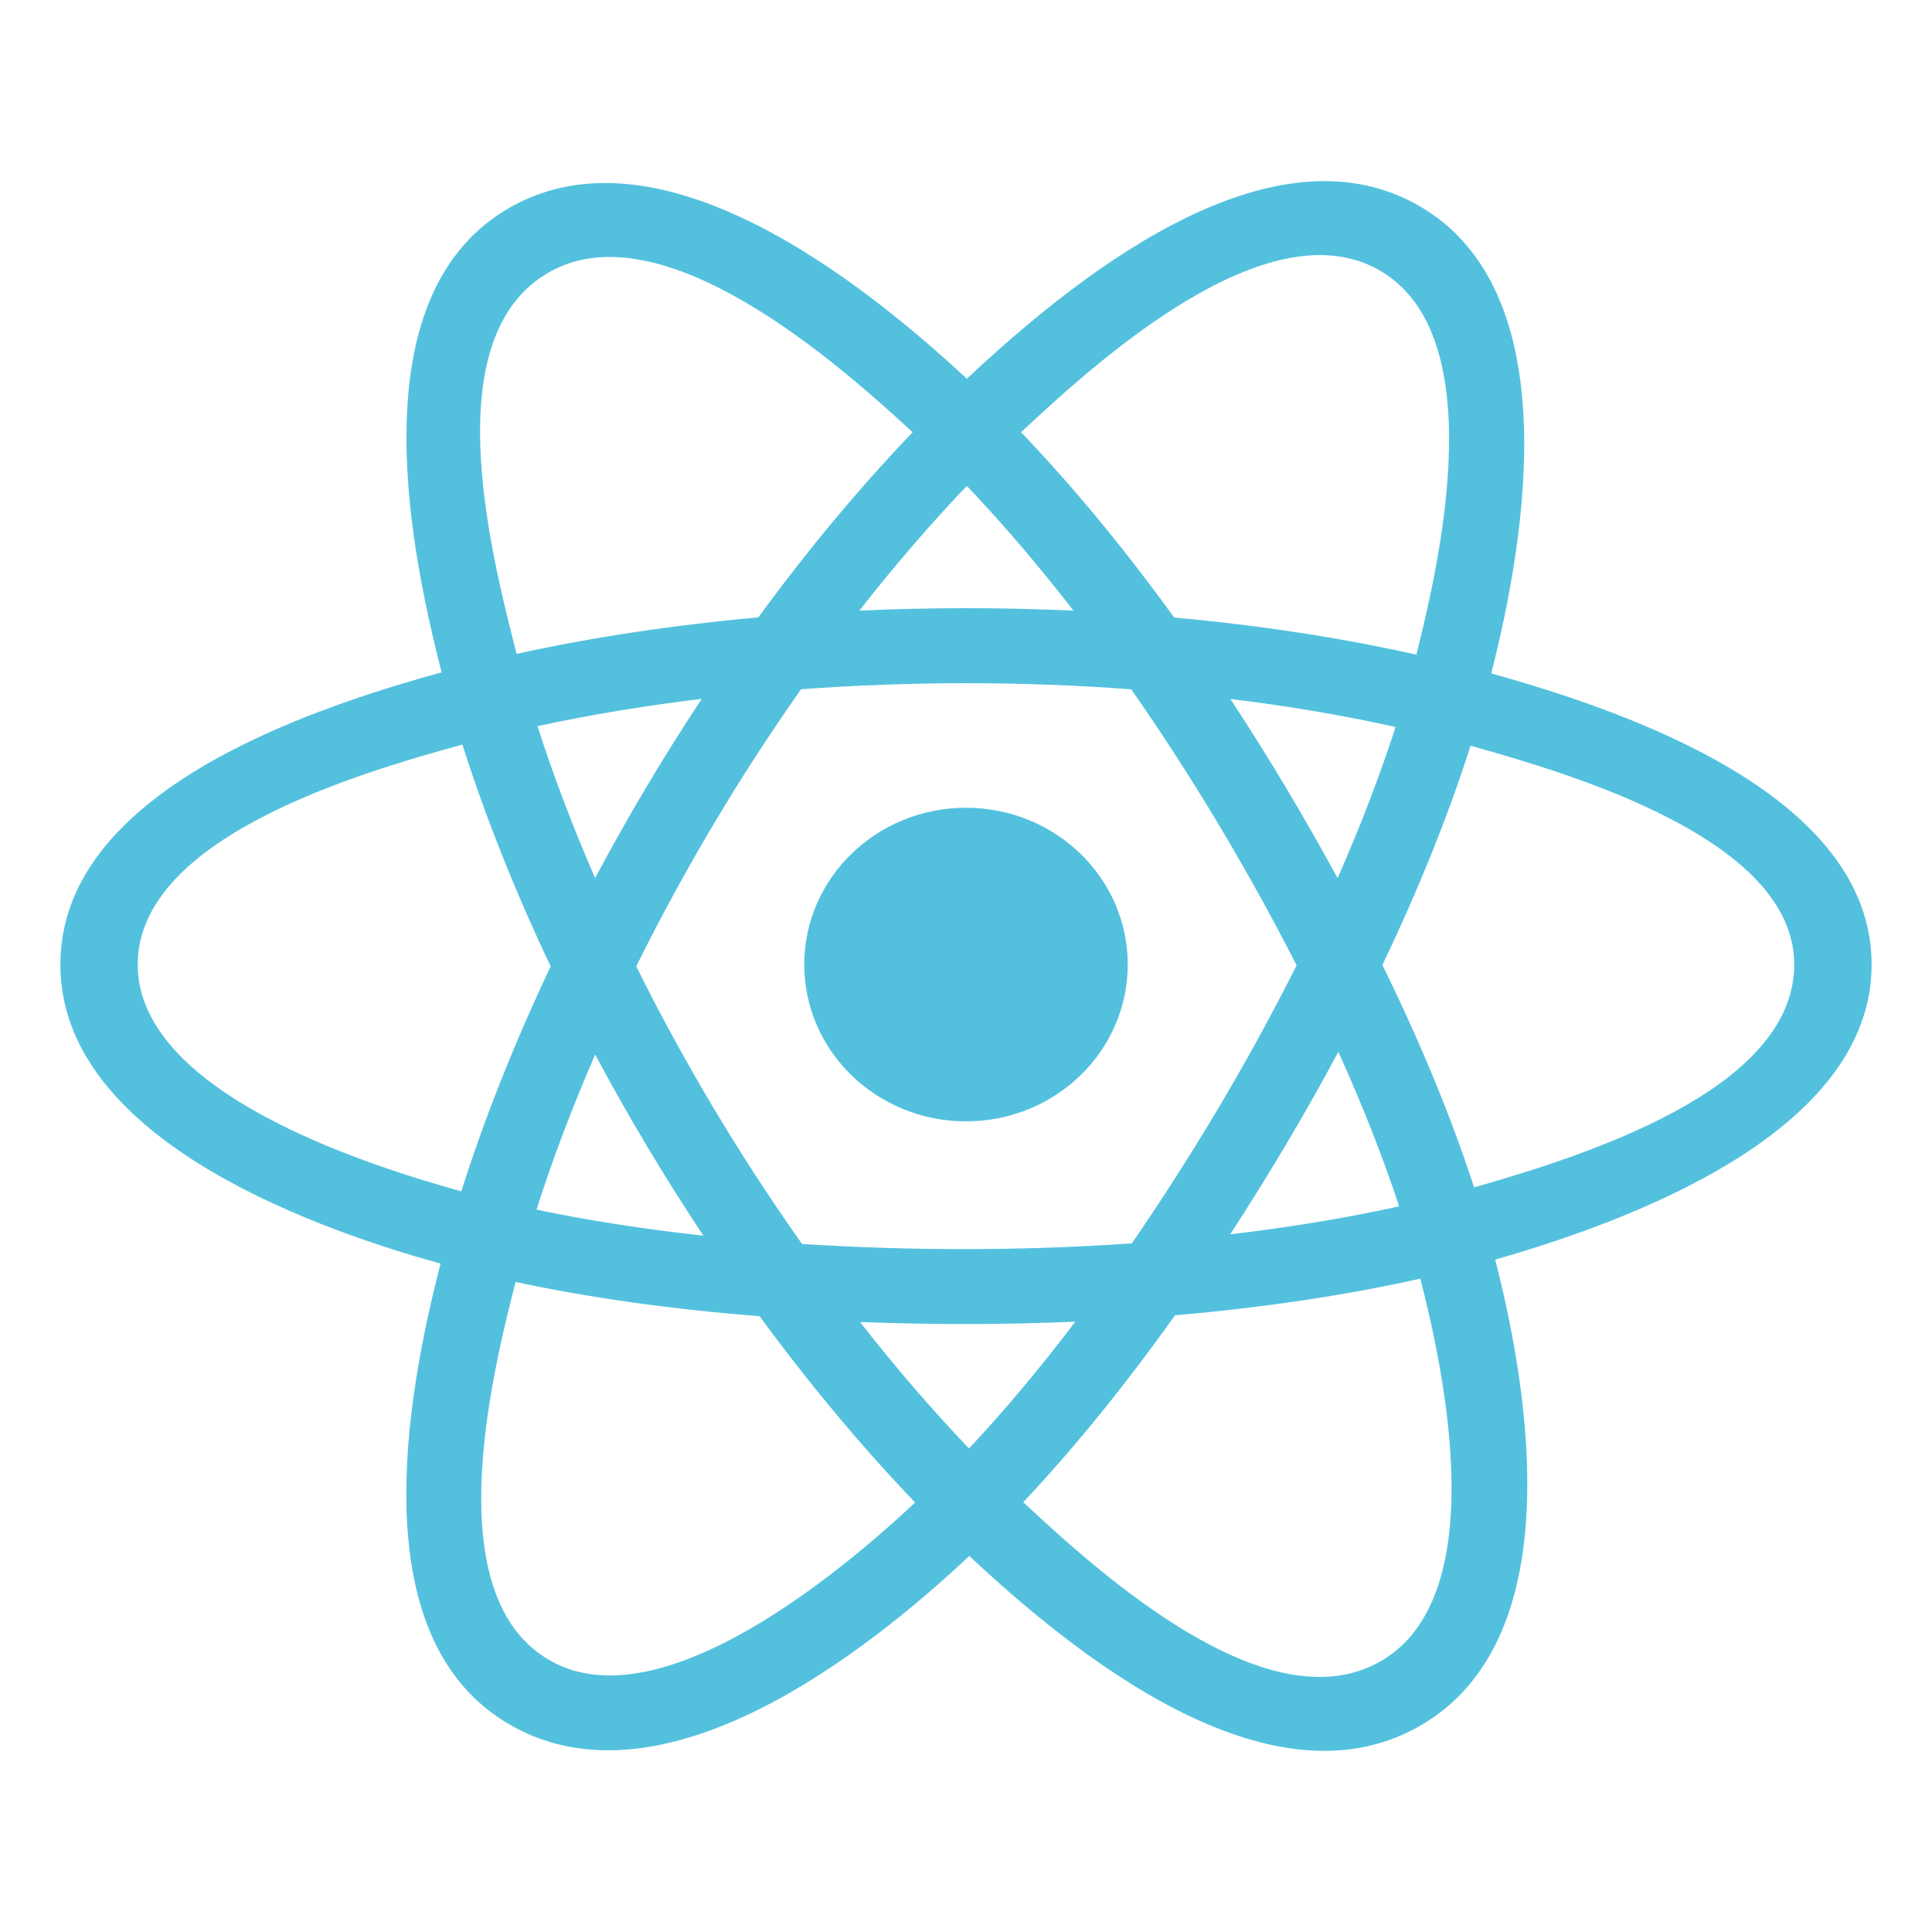
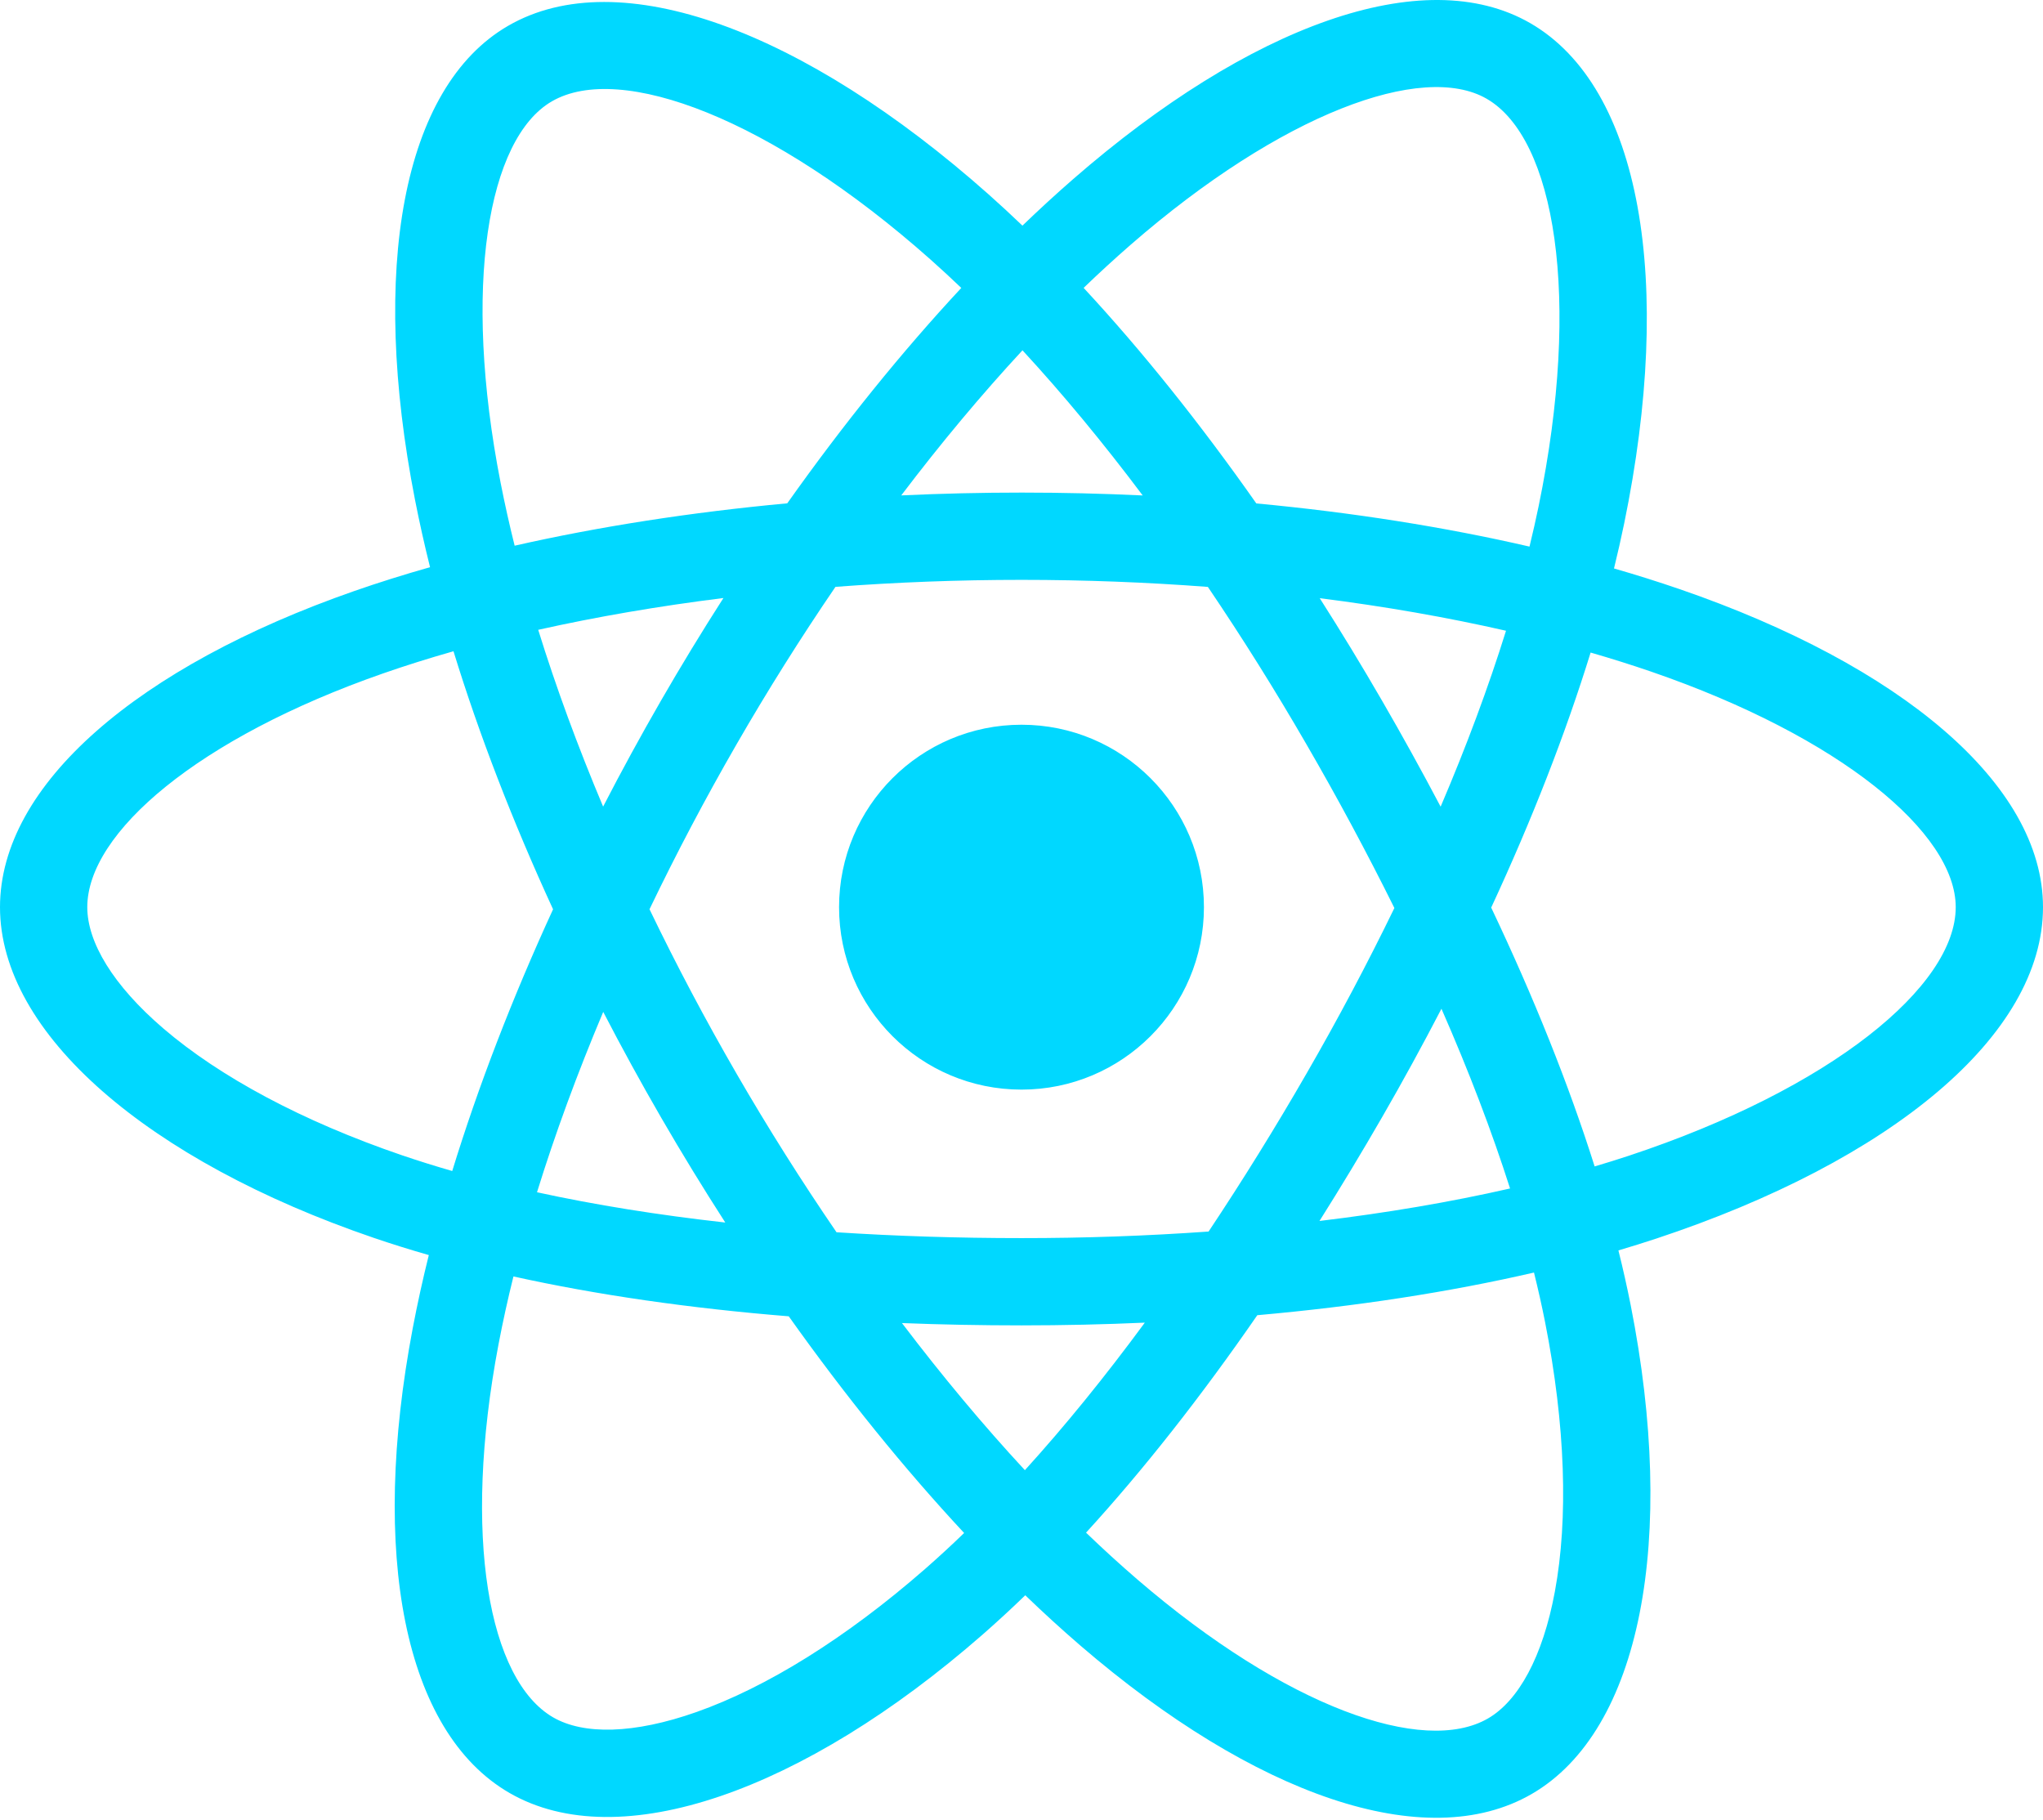
- <svg xmlns="http://www.w3.org/2000/svg" width="800px" height="800px" viewBox="0 0 32 32" fill="none">
-   <path d="M18.679 15.976C18.679 14.541 17.48 13.379 16 13.379C14.521 13.379 13.321 14.541 13.321 15.976C13.321 17.41 14.521 18.573 16 18.573C17.48 18.573 18.679 17.41 18.679 15.976Z" fill="#53C1DE" />
-   <path fill-rule="evenodd" clip-rule="evenodd" d="M24.7 11.154C25.266 8.925 25.977 4.791 23.47 3.39C20.975 1.995 17.728 4.668 16.014 6.273C14.304 4.684 10.966 2.022 8.462 3.428C5.968 4.828 6.737 8.893 7.315 11.136C4.988 11.776 1 13.156 1 15.976C1 18.787 4.984 20.289 7.297 20.929C6.717 23.184 5.986 27.191 8.483 28.588C10.997 29.993 14.325 27.395 16.055 25.772C17.781 27.386 20.997 30.002 23.492 28.601C25.996 27.196 25.344 23.118 24.765 20.863C27.007 20.221 31 18.752 31 15.976C31 13.184 26.99 11.792 24.7 11.154ZM24.416 19.667C24.037 18.502 23.524 17.262 22.897 15.982C23.495 14.732 23.988 13.509 24.357 12.351C26.036 12.823 29.718 13.901 29.718 15.976C29.718 18.07 26.185 19.159 24.416 19.667ZM22.85 27.526C20.988 28.571 18.222 26.07 16.948 24.881C17.793 23.984 18.638 22.942 19.462 21.785C20.913 21.66 22.283 21.456 23.526 21.178C23.933 22.773 24.72 26.476 22.85 27.526ZM9.124 27.511C7.261 26.47 8.113 22.895 8.54 21.233C9.768 21.497 11.129 21.686 12.582 21.801C13.412 22.933 14.282 23.974 15.158 24.886C14.075 25.901 10.995 28.557 9.124 27.511ZM2.281 15.976C2.281 13.874 5.942 12.803 7.659 12.333C8.035 13.517 8.527 14.754 9.121 16.006C8.519 17.277 8.02 18.534 7.641 19.732C6.004 19.278 2.281 18.079 2.281 15.976ZM9.104 4.504C10.973 3.454 13.875 6.01 15.116 7.16C14.244 8.068 13.383 9.101 12.56 10.226C11.149 10.353 9.799 10.557 8.557 10.83C8.091 9.021 7.236 5.552 9.104 4.504ZM20.379 11.577C21.337 11.694 22.254 11.85 23.115 12.041C22.856 12.844 22.534 13.684 22.154 14.545C21.604 13.533 21.014 12.542 20.379 11.577ZM16.014 8.048C16.605 8.669 17.197 9.362 17.78 10.114C16.599 10.06 15.415 10.06 14.234 10.114C14.817 9.368 15.414 8.676 16.014 8.048ZM9.857 14.544C9.483 13.686 9.164 12.842 8.903 12.027C9.759 11.842 10.672 11.69 11.623 11.575C10.987 12.537 10.397 13.528 9.857 14.544ZM11.65 20.466C10.668 20.359 9.741 20.215 8.886 20.035C9.15 19.206 9.477 18.343 9.858 17.467C10.406 18.493 11.005 19.494 11.65 20.466ZM16.05 23.991C15.442 23.356 14.836 22.653 14.245 21.897C15.433 21.942 16.623 21.942 17.811 21.891C17.227 22.661 16.637 23.365 16.05 23.991ZM22.167 17.422C22.568 18.308 22.906 19.166 23.174 19.981C22.304 20.173 21.365 20.328 20.376 20.444C21.015 19.461 21.615 18.454 22.167 17.422ZM18.747 20.594C16.93 20.72 15.102 20.719 13.284 20.604C12.251 19.142 11.331 17.603 10.538 16.006C11.328 14.412 12.24 12.876 13.268 11.416C15.088 11.283 16.918 11.282 18.737 11.417C19.756 12.877 20.668 14.409 21.476 15.988C20.677 17.581 19.759 19.12 18.747 20.594ZM22.83 4.467C24.701 5.513 23.868 9.227 23.459 10.843C22.215 10.564 20.863 10.357 19.448 10.228C18.624 9.09 17.77 8.055 16.912 7.159C18.169 5.984 20.978 3.431 22.83 4.467Z" fill="#53C1DE" />
+ <svg xmlns="http://www.w3.org/2000/svg" viewBox="0 0 256 228" width="256" height="228" preserveAspectRatio="xMidYMid">
+   <path d="M210.483 73.824a171.49 171.49 0 0 0-8.24-2.597c.465-1.9.893-3.777 1.273-5.621 6.238-30.281 2.16-54.676-11.769-62.708-13.355-7.7-35.196.329-57.254 19.526a171.23 171.23 0 0 0-6.375 5.848 155.866 155.866 0 0 0-4.241-3.917C100.759 3.829 77.587-4.822 63.673 3.233 50.33 10.957 46.379 33.89 51.995 62.588a170.974 170.974 0 0 0 1.892 8.48c-3.28.932-6.445 1.924-9.474 2.98C17.309 83.498 0 98.307 0 113.668c0 15.865 18.582 31.778 46.812 41.427a145.52 145.52 0 0 0 6.921 2.165 167.467 167.467 0 0 0-2.01 9.138c-5.354 28.2-1.173 50.591 12.134 58.266 13.744 7.926 36.812-.22 59.273-19.855a145.567 145.567 0 0 0 5.342-4.923 168.064 168.064 0 0 0 6.92 6.314c21.758 18.722 43.246 26.282 56.54 18.586 13.731-7.949 18.194-32.003 12.4-61.268a145.016 145.016 0 0 0-1.535-6.842c1.62-.48 3.21-.974 4.76-1.488 29.348-9.723 48.443-25.443 48.443-41.52 0-15.417-17.868-30.326-45.517-39.844Zm-6.365 70.984c-1.4.463-2.836.91-4.3 1.345-3.24-10.257-7.612-21.163-12.963-32.432 5.106-11 9.31-21.767 12.459-31.957 2.619.758 5.16 1.557 7.61 2.4 23.69 8.156 38.14 20.213 38.14 29.504 0 9.896-15.606 22.743-40.946 31.14Zm-10.514 20.834c2.562 12.94 2.927 24.64 1.23 33.787-1.524 8.219-4.59 13.698-8.382 15.893-8.067 4.67-25.32-1.4-43.927-17.412a156.726 156.726 0 0 1-6.437-5.87c7.214-7.889 14.423-17.06 21.459-27.246 12.376-1.098 24.068-2.894 34.671-5.345.522 2.107.986 4.173 1.386 6.193ZM87.276 214.515c-7.882 2.783-14.16 2.863-17.955.675-8.075-4.657-11.432-22.636-6.853-46.752a156.923 156.923 0 0 1 1.869-8.499c10.486 2.32 22.093 3.988 34.498 4.994 7.084 9.967 14.501 19.128 21.976 27.15a134.668 134.668 0 0 1-4.877 4.492c-9.933 8.682-19.886 14.842-28.658 17.94ZM50.35 144.747c-12.483-4.267-22.792-9.812-29.858-15.863-6.35-5.437-9.555-10.836-9.555-15.216 0-9.322 13.897-21.212 37.076-29.293 2.813-.98 5.757-1.905 8.812-2.773 3.204 10.42 7.406 21.315 12.477 32.332-5.137 11.18-9.399 22.249-12.634 32.792a134.718 134.718 0 0 1-6.318-1.979Zm12.378-84.26c-4.811-24.587-1.616-43.134 6.425-47.789 8.564-4.958 27.502 2.111 47.463 19.835a144.318 144.318 0 0 1 3.841 3.545c-7.438 7.987-14.787 17.08-21.808 26.988-12.04 1.116-23.565 2.908-34.161 5.309a160.342 160.342 0 0 1-1.76-7.887Zm110.427 27.268a347.8 347.8 0 0 0-7.785-12.803c8.168 1.033 15.994 2.404 23.343 4.08-2.206 7.072-4.956 14.465-8.193 22.045a381.151 381.151 0 0 0-7.365-13.322Zm-45.032-43.861c5.044 5.465 10.096 11.566 15.065 18.186a322.04 322.04 0 0 0-30.257-.006c4.974-6.559 10.069-12.652 15.192-18.18ZM82.802 87.83a323.167 323.167 0 0 0-7.227 13.238c-3.184-7.553-5.909-14.98-8.134-22.152 7.304-1.634 15.093-2.97 23.209-3.984a321.524 321.524 0 0 0-7.848 12.897Zm8.081 65.352c-8.385-.936-16.291-2.203-23.593-3.793 2.26-7.3 5.045-14.885 8.298-22.6a321.187 321.187 0 0 0 7.257 13.246c2.594 4.48 5.28 8.868 8.038 13.147Zm37.542 31.03c-5.184-5.592-10.354-11.779-15.403-18.433 4.902.192 9.899.29 14.978.29 5.218 0 10.376-.117 15.453-.343-4.985 6.774-10.018 12.97-15.028 18.486Zm52.198-57.817c3.422 7.8 6.306 15.345 8.596 22.52-7.422 1.694-15.436 3.058-23.88 4.071a382.417 382.417 0 0 0 7.859-13.026 347.403 347.403 0 0 0 7.425-13.565Zm-16.898 8.101a358.557 358.557 0 0 1-12.281 19.815 329.4 329.4 0 0 1-23.444.823c-7.967 0-15.716-.248-23.178-.732a310.202 310.202 0 0 1-12.513-19.846h.001a307.41 307.41 0 0 1-10.923-20.627 310.278 310.278 0 0 1 10.89-20.637l-.001.001a307.318 307.318 0 0 1 12.413-19.761c7.613-.576 15.42-.876 23.31-.876H128c7.926 0 15.743.303 23.354.883a329.357 329.357 0 0 1 12.335 19.695 358.489 358.489 0 0 1 11.036 20.54 329.472 329.472 0 0 1-11 20.722Zm22.56-122.124c8.572 4.944 11.906 24.881 6.52 51.026-.344 1.668-.73 3.367-1.15 5.09-10.622-2.452-22.155-4.275-34.23-5.408-7.034-10.017-14.323-19.124-21.64-27.008a160.789 160.789 0 0 1 5.888-5.4c18.9-16.447 36.564-22.941 44.612-18.3ZM128 90.808c12.625 0 22.86 10.235 22.86 22.86s-10.235 22.86-22.86 22.86-22.86-10.235-22.86-22.86 10.235-22.86 22.86-22.86Z" fill="#00D8FF" />
</svg>
